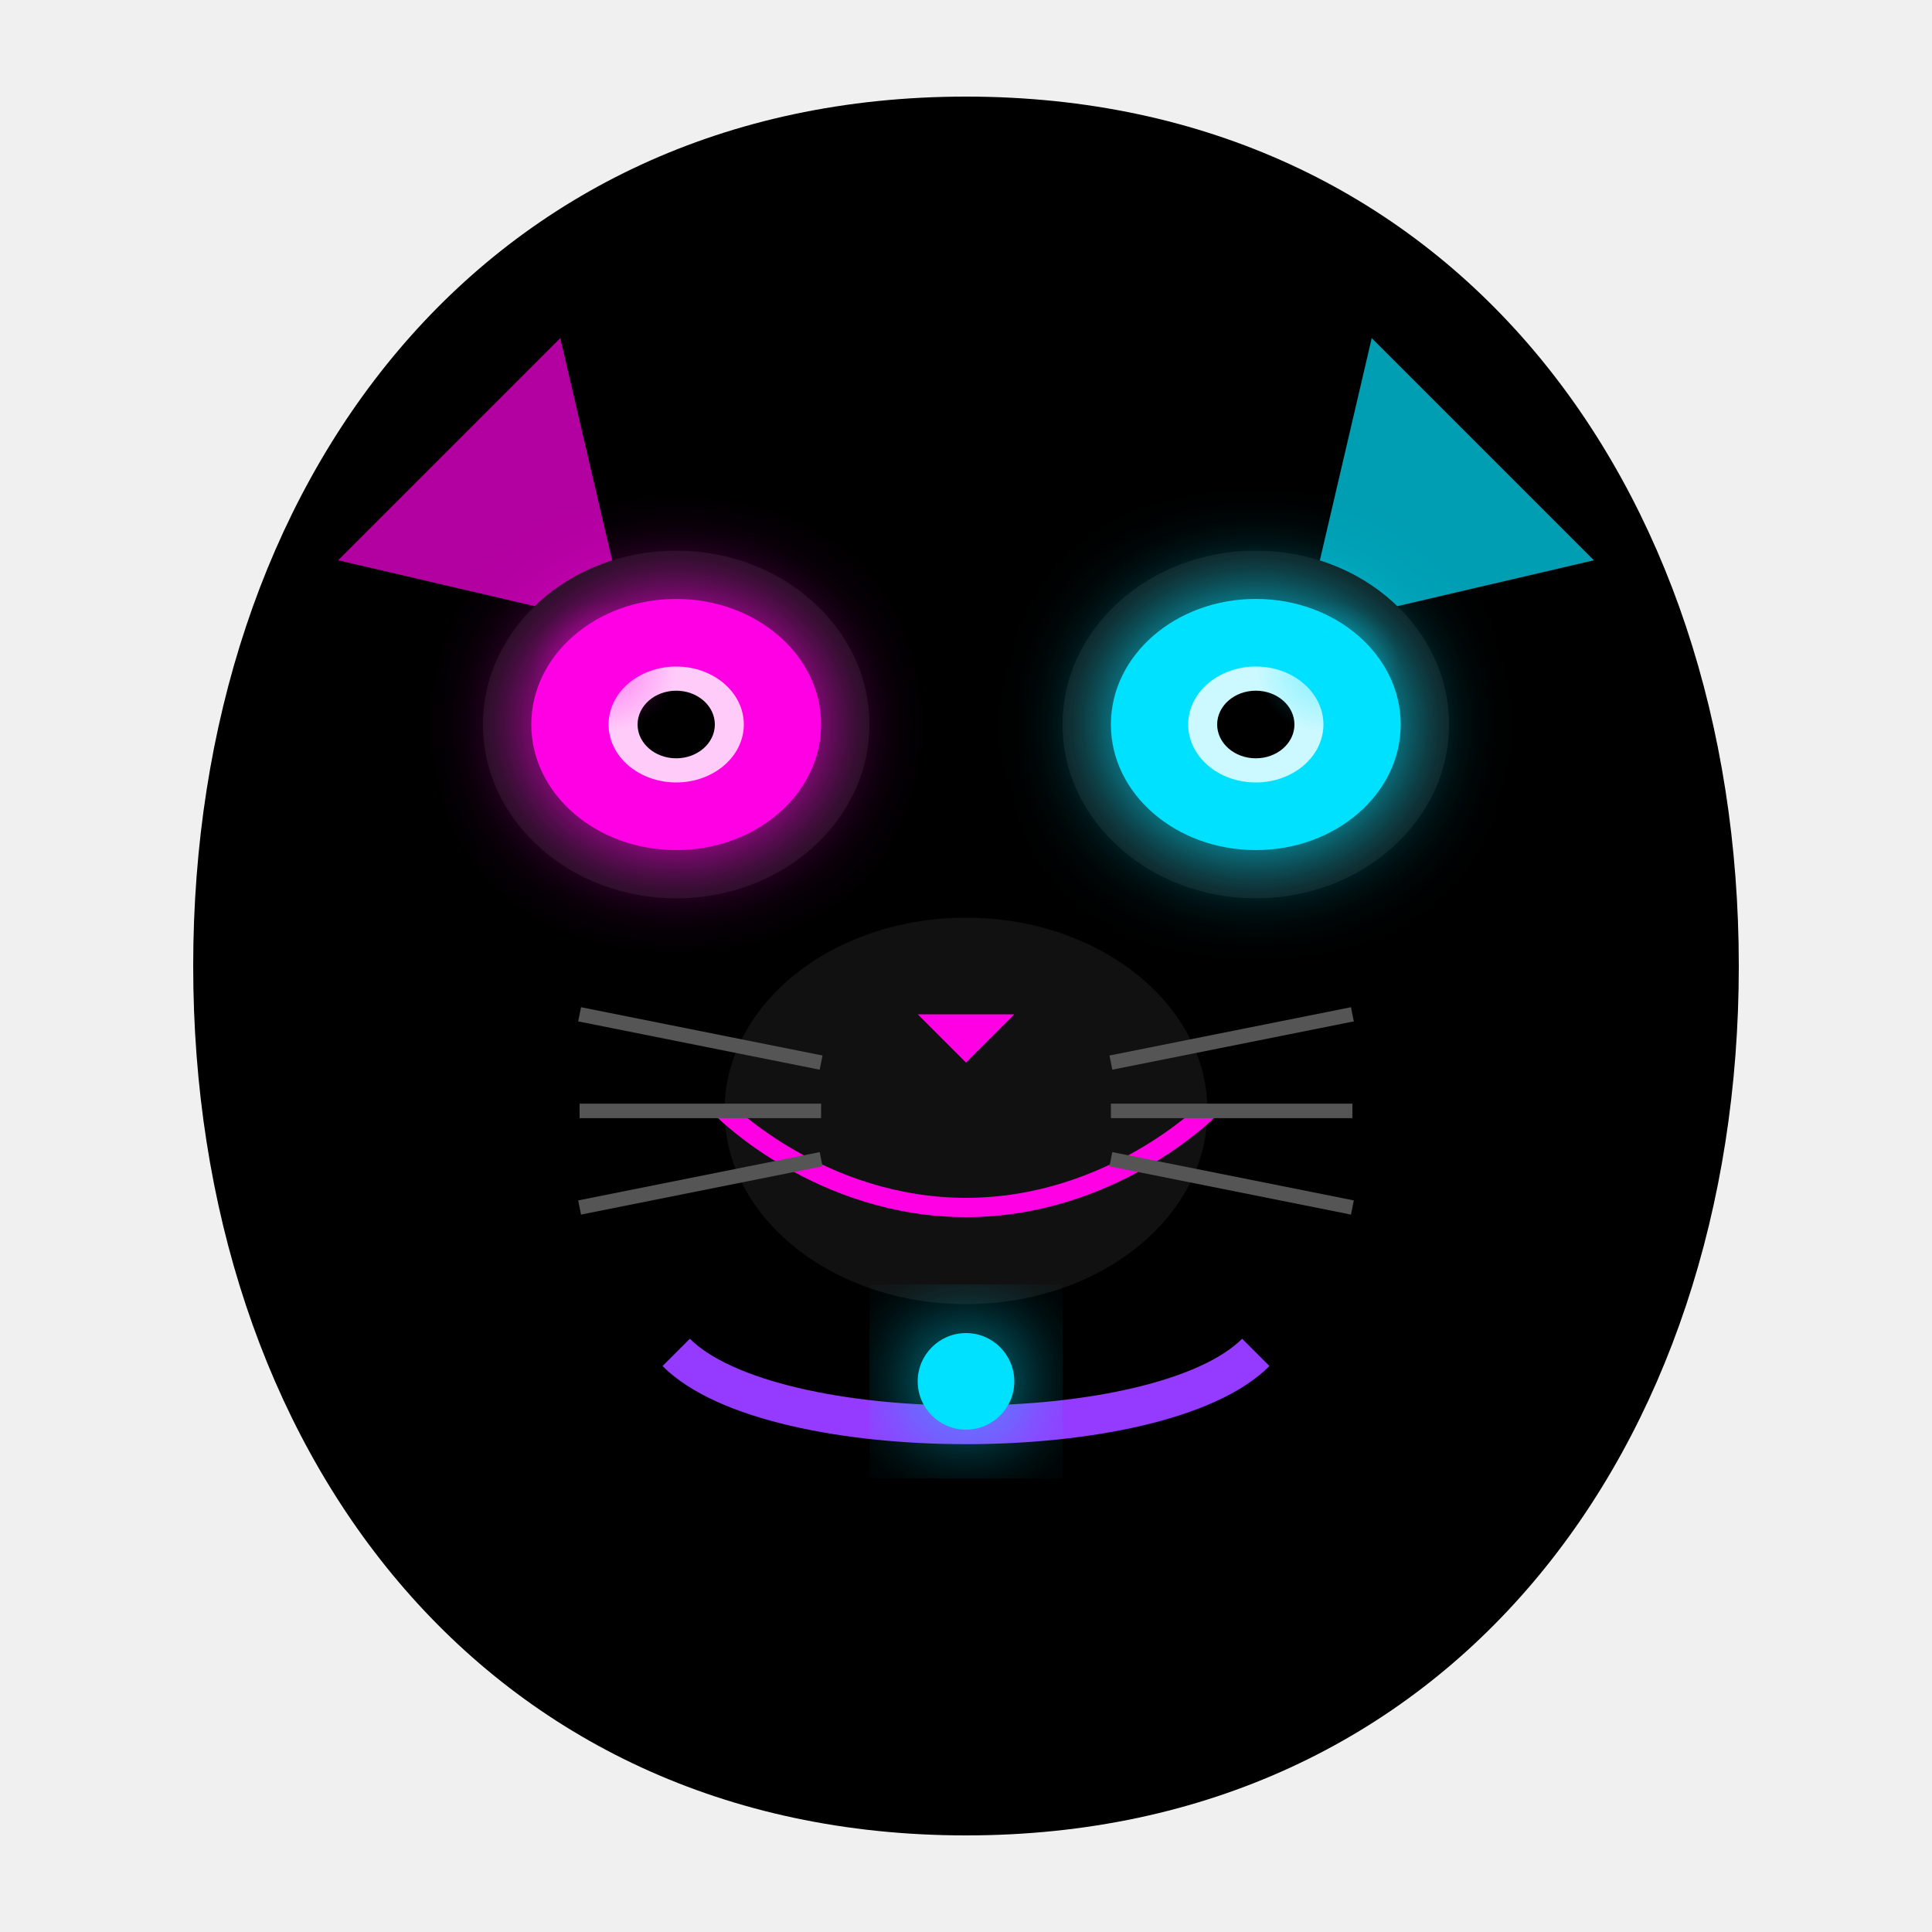
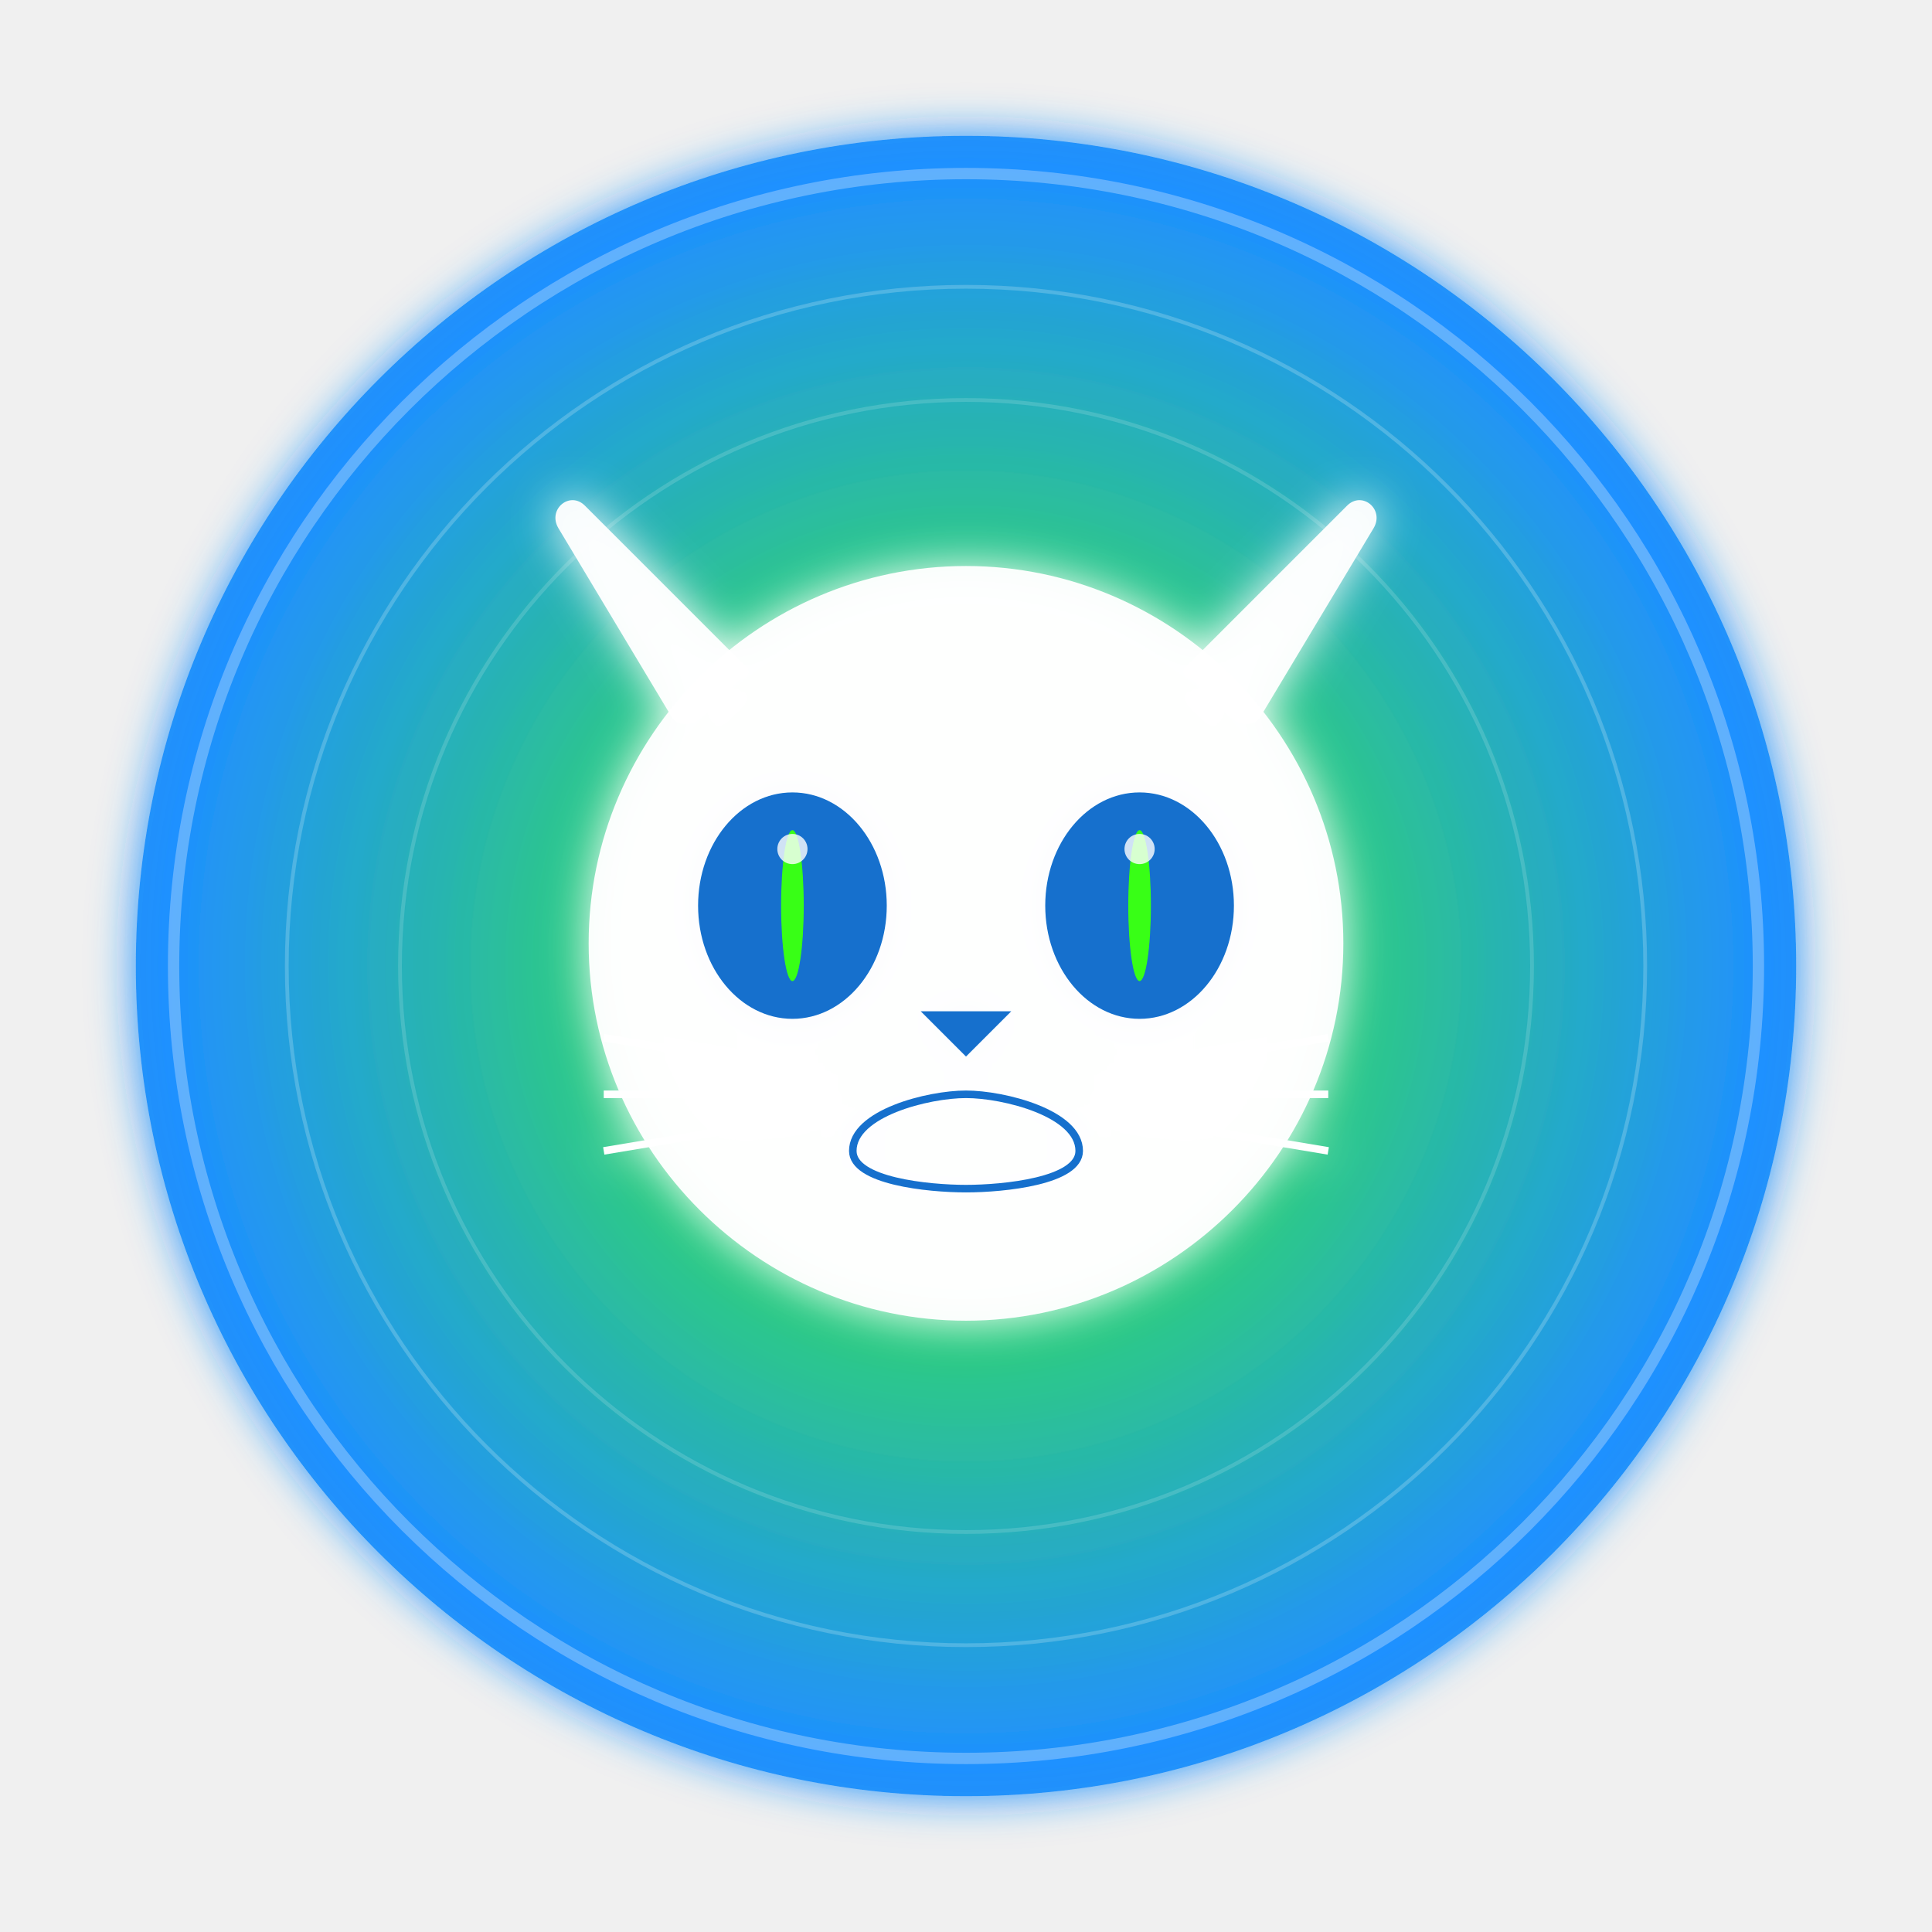
- <svg xmlns="http://www.w3.org/2000/svg" width="200px" height="200px" viewBox="0 0 200 200" version="1.1">
+ <svg xmlns="http://www.w3.org/2000/svg" width="512" height="512" viewBox="0 0 512 512" fill="none">
  <defs>
-     <linearGradient x1="0%" y1="0%" x2="100%" y2="100%" id="catGradient">
-       <stop stop-color="#FF00E5" offset="0%" />
-       <stop stop-color="#953BFF" offset="100%" />
-     </linearGradient>
-     <radialGradient id="leftEyeGlow" cx="35%" cy="37%" r="15%" fx="35%" fy="37%">
-       <stop offset="0%" stop-color="#FF00E5" stop-opacity="1" />
-       <stop offset="100%" stop-color="#FF00E5" stop-opacity="0" />
+     <radialGradient id="tokenGradient" cx="50%" cy="50%" r="70%" fx="50%" fy="50%">
+       <stop offset="0%" stop-color="#39FF14" stop-opacity="0.9" />
+       <stop offset="70%" stop-color="#1E90FF" stop-opacity="0.95" />
+       <stop offset="100%" stop-color="#1270CD" stop-opacity="1" />
    </radialGradient>
-     <radialGradient id="rightEyeGlow" cx="65%" cy="37%" r="15%" fx="65%" fy="37%">
-       <stop offset="0%" stop-color="#00E1FF" stop-opacity="1" />
-       <stop offset="100%" stop-color="#00E1FF" stop-opacity="0" />
-     </radialGradient>
-     <filter id="glow" x="-50%" y="-50%" width="200%" height="200%">
-       <feGaussianBlur stdDeviation="5" result="blur" />
+     <filter id="glow" x="-20%" y="-20%" width="140%" height="140%">
+       <feGaussianBlur stdDeviation="6" result="blur" />
      <feComposite in="SourceGraphic" in2="blur" operator="over" />
    </filter>
  </defs>
-   <g stroke="none" stroke-width="1" fill="none" fill-rule="evenodd">
-     <path d="M100,10 C50,10 20,50 20,100 C20,150 50,190 100,190 C150,190 180,150 180,100 C180,50 150,10 100,10 Z" fill="#000000" />
-     <path d="M30,60 L60,30 L70,70 Z" fill="#000000" />
-     <path d="M170,60 L140,30 L130,70 Z" fill="#000000" />
-     <path d="M35,58 L58,35 L65,65 Z" fill="#FF00E5" opacity="0.7" />
-     <path d="M165,58 L142,35 L135,65 Z" fill="#00E1FF" opacity="0.7" />
-     <ellipse cx="100" cy="115" rx="25" ry="20" fill="#111111" />
-     <path d="M75,115 C75,115 85,125 100,125 C115,125 125,115 125,115" stroke="#FF00E5" stroke-width="2" fill="none" />
-     <path d="M70,140 C80,150 120,150 130,140" stroke="#953BFF" stroke-width="4" fill="none" />
-     <circle cx="100" cy="143" r="5" fill="#00E1FF" filter="url(#glow)" />
-     <ellipse cx="70" cy="75" rx="20" ry="18" fill="#111111" />
-     <ellipse cx="130" cy="75" rx="20" ry="18" fill="#111111" />
-     <ellipse cx="70" cy="75" rx="15" ry="13" fill="#FF00E5" filter="url(#glow)" />
-     <ellipse cx="70" cy="75" rx="7" ry="6" fill="white" opacity="0.8" />
-     <ellipse cx="70" cy="75" rx="4" ry="3.5" fill="black" />
-     <ellipse cx="130" cy="75" rx="15" ry="13" fill="#00E1FF" filter="url(#glow)" />
-     <ellipse cx="130" cy="75" rx="7" ry="6" fill="white" opacity="0.8" />
-     <ellipse cx="130" cy="75" rx="4" ry="3.5" fill="black" />
-     <ellipse cx="70" cy="75" rx="25" ry="23" fill="url(#leftEyeGlow)" opacity="0.4" />
-     <ellipse cx="130" cy="75" rx="25" ry="23" fill="url(#rightEyeGlow)" opacity="0.4" />
-     <path d="M95,105 L100,110 L105,105 Z" fill="#FF00E5" />
-     <path d="M85,110 L60,105" stroke="#555555" stroke-width="1.5" />
-     <path d="M85,115 L60,115" stroke="#555555" stroke-width="1.5" />
-     <path d="M85,120 L60,125" stroke="#555555" stroke-width="1.5" />
-     <path d="M115,110 L140,105" stroke="#555555" stroke-width="1.5" />
-     <path d="M115,115 L140,115" stroke="#555555" stroke-width="1.5" />
-     <path d="M115,120 L140,125" stroke="#555555" stroke-width="1.5" />
+   <circle cx="256" cy="256" r="220" fill="url(#tokenGradient)" filter="url(#glow)" />
+   <circle cx="256" cy="256" r="210" stroke="white" stroke-width="3" stroke-opacity="0.3" fill="none" />
+   <g filter="url(#glow)">
+     <path d="M256 350c-55 0-100-45-100-100c0-55 45-100 100-100c55 0 100 45 100 100c0 55-45 100-100 100z" fill="white" fill-opacity="0.95" />
+     <path d="M178 190l-30-50c-3-5 3-10 7-6l43 43c1 1 0 3-2 3l-10 10c-3 3-7 2-8 0z" fill="white" fill-opacity="0.95" />
+     <path d="M334 190l30-50c3-5-3-10-7-6l-43 43c-1 1 0 3 2 3l10 10c3 3 7 2 8 0z" fill="white" fill-opacity="0.95" />
+     <ellipse cx="210" cy="240" rx="25" ry="30" fill="#1270CD" />
+     <ellipse cx="302" cy="240" rx="25" ry="30" fill="#1270CD" />
+     <ellipse cx="210" cy="240" rx="3" ry="20" fill="#39FF14" />
+     <ellipse cx="302" cy="240" rx="3" ry="20" fill="#39FF14" />
+     <path d="M256 280l-12-12h24z" fill="#1270CD" />
+     <path d="M256 290c-10 0-30 5-30 15c0 8 20 10 30 10c10 0 30-2 30-10c0-10-20-15-30-15z" fill="none" stroke="#1270CD" stroke-width="2" />
+     <line x1="160" y1="275" x2="220" y2="285" stroke="white" stroke-width="2" />
+     <line x1="160" y1="290" x2="220" y2="290" stroke="white" stroke-width="2" />
+     <line x1="160" y1="305" x2="220" y2="295" stroke="white" stroke-width="2" />
+     <line x1="352" y1="275" x2="292" y2="285" stroke="white" stroke-width="2" />
+     <line x1="352" y1="290" x2="292" y2="290" stroke="white" stroke-width="2" />
+     <line x1="352" y1="305" x2="292" y2="295" stroke="white" stroke-width="2" />
  </g>
+   <circle cx="256" cy="256" r="180" stroke="white" stroke-width="1" stroke-opacity="0.2" fill="none" />
+   <circle cx="256" cy="256" r="150" stroke="white" stroke-width="1" stroke-opacity="0.15" fill="none" />
+   <circle cx="210" cy="225" r="4" fill="white" fill-opacity="0.8" />
+   <circle cx="302" cy="225" r="4" fill="white" fill-opacity="0.8" />
</svg>
